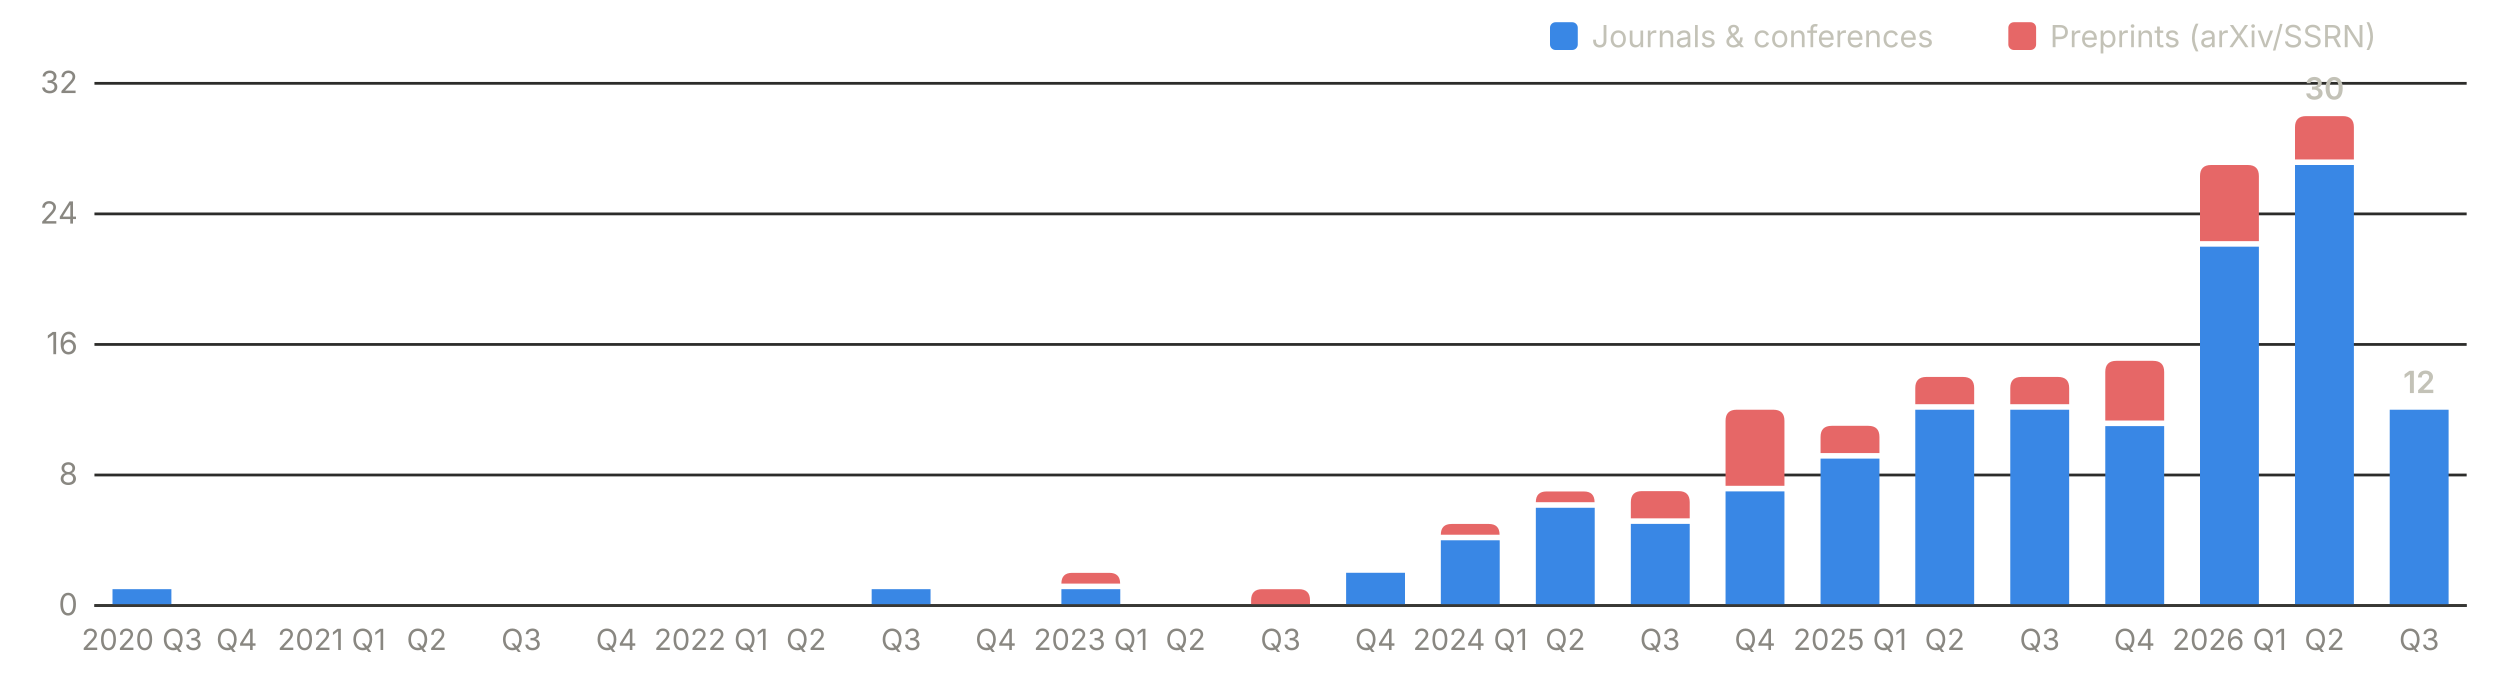
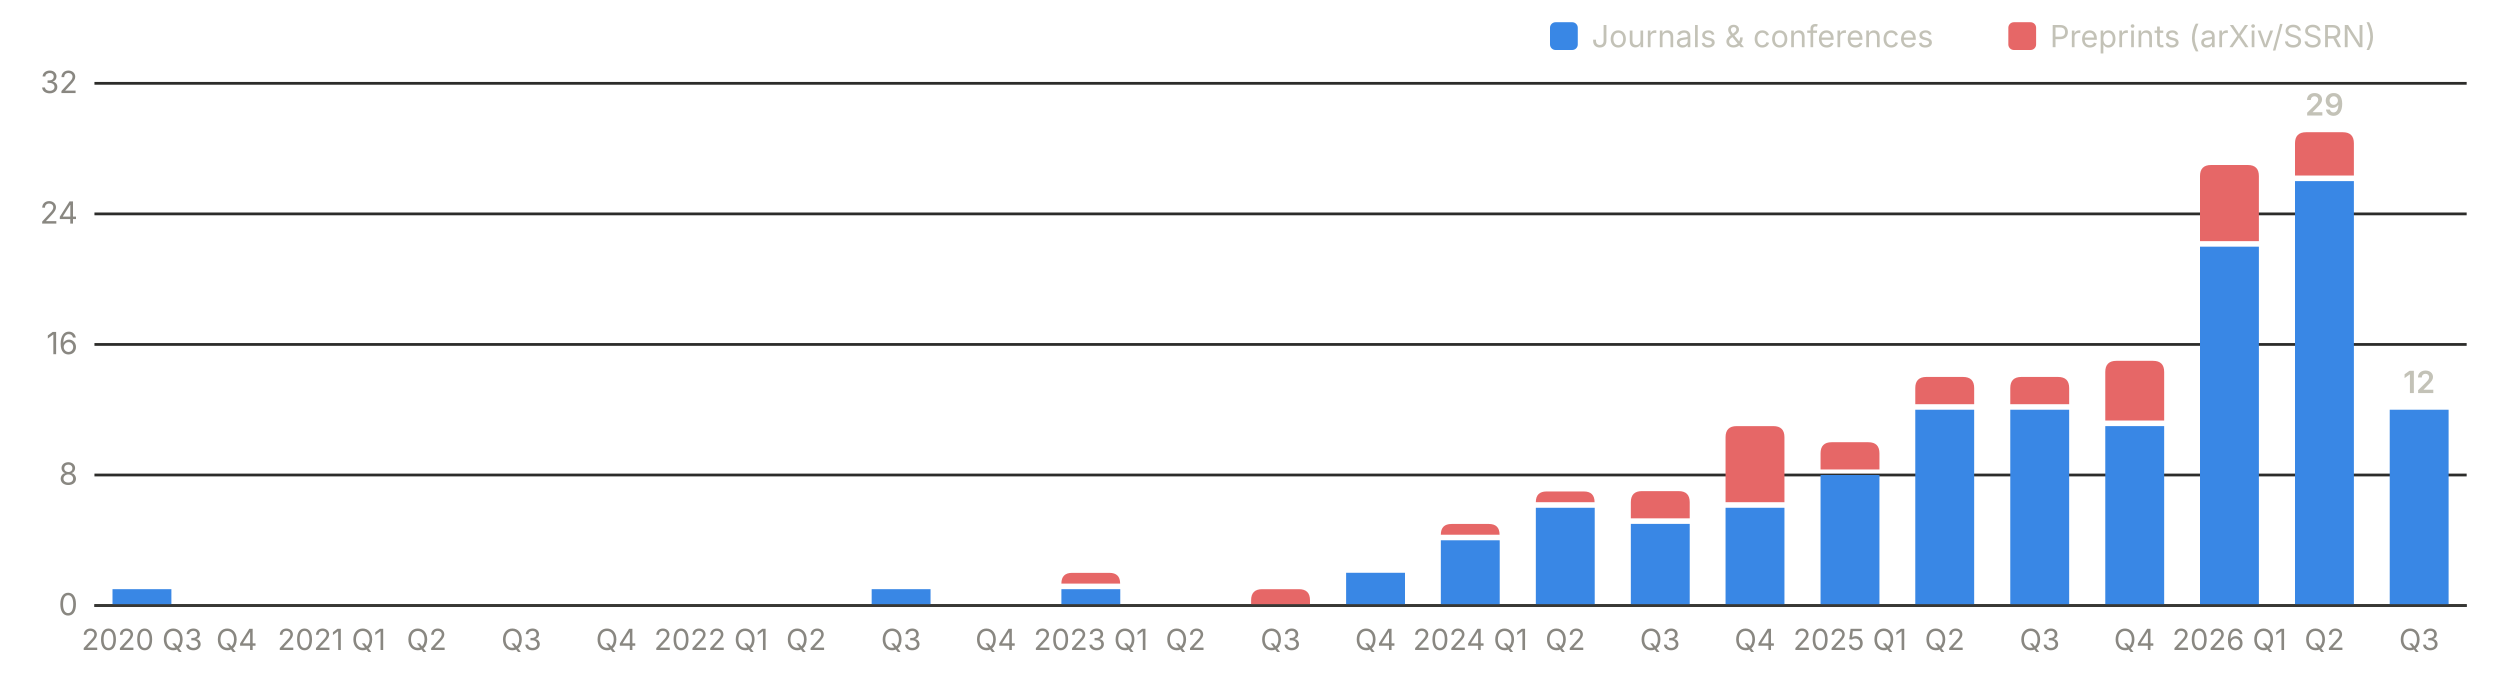
<svg xmlns="http://www.w3.org/2000/svg" viewBox="0 0 900 250" width="900" height="250" role="img" aria-label="Stacked bars of journal and preprint papers per quarter, 2020 Q3 to 2026 Q3">
  <line x1="34" y1="218.0" x2="888" y2="218.0" stroke="#2c2c2a" stroke-width="1" />
  <text x="28" y="221.5" text-anchor="end" font-family="system-ui,-apple-system,Segoe UI,sans-serif" font-size="11" fill="#898781">0</text>
  <line x1="34" y1="171.0" x2="888" y2="171.0" stroke="#2c2c2a" stroke-width="1" />
  <text x="28" y="174.5" text-anchor="end" font-family="system-ui,-apple-system,Segoe UI,sans-serif" font-size="11" fill="#898781">8</text>
  <line x1="34" y1="124.0" x2="888" y2="124.0" stroke="#2c2c2a" stroke-width="1" />
  <text x="28" y="127.5" text-anchor="end" font-family="system-ui,-apple-system,Segoe UI,sans-serif" font-size="11" fill="#898781">16</text>
  <line x1="34" y1="77.0" x2="888" y2="77.0" stroke="#2c2c2a" stroke-width="1" />
  <text x="28" y="80.5" text-anchor="end" font-family="system-ui,-apple-system,Segoe UI,sans-serif" font-size="11" fill="#898781">24</text>
  <line x1="34" y1="30.0" x2="888" y2="30.0" stroke="#2c2c2a" stroke-width="1" />
  <text x="28" y="33.5" text-anchor="end" font-family="system-ui,-apple-system,Segoe UI,sans-serif" font-size="11" fill="#898781">32</text>
  <rect x="558" y="8" width="10" height="10" rx="2" fill="#3987e5" />
  <text x="573" y="17" font-family="system-ui,-apple-system,Segoe UI,sans-serif" font-size="11" fill="#c3c2b7">Journals &amp; conferences</text>
  <rect x="723" y="8" width="10" height="10" rx="2" fill="#e66767" />
  <text x="738" y="17" font-family="system-ui,-apple-system,Segoe UI,sans-serif" font-size="11" fill="#c3c2b7">Preprints (arXiv/SSRN)</text>
  <rect x="40.5" y="212.1" width="21.2" height="5.9" fill="#3987e5" />
  <text x="51.1" y="234" text-anchor="middle" font-family="system-ui,-apple-system,Segoe UI,sans-serif" font-size="10.5" fill="#898781">2020 Q3</text>
  <text x="85.2" y="234" text-anchor="middle" font-family="system-ui,-apple-system,Segoe UI,sans-serif" font-size="10.5" fill="#898781">Q4</text>
  <text x="119.4" y="234" text-anchor="middle" font-family="system-ui,-apple-system,Segoe UI,sans-serif" font-size="10.5" fill="#898781">2021 Q1</text>
  <text x="153.6" y="234" text-anchor="middle" font-family="system-ui,-apple-system,Segoe UI,sans-serif" font-size="10.5" fill="#898781">Q2</text>
  <text x="187.7" y="234" text-anchor="middle" font-family="system-ui,-apple-system,Segoe UI,sans-serif" font-size="10.5" fill="#898781">Q3</text>
  <text x="221.9" y="234" text-anchor="middle" font-family="system-ui,-apple-system,Segoe UI,sans-serif" font-size="10.5" fill="#898781">Q4</text>
  <text x="256.0" y="234" text-anchor="middle" font-family="system-ui,-apple-system,Segoe UI,sans-serif" font-size="10.5" fill="#898781">2022 Q1</text>
  <text x="290.2" y="234" text-anchor="middle" font-family="system-ui,-apple-system,Segoe UI,sans-serif" font-size="10.5" fill="#898781">Q2</text>
  <rect x="313.8" y="212.1" width="21.2" height="5.9" fill="#3987e5" />
  <text x="324.4" y="234" text-anchor="middle" font-family="system-ui,-apple-system,Segoe UI,sans-serif" font-size="10.5" fill="#898781">Q3</text>
  <text x="358.5" y="234" text-anchor="middle" font-family="system-ui,-apple-system,Segoe UI,sans-serif" font-size="10.5" fill="#898781">Q4</text>
  <rect x="382.1" y="212.1" width="21.2" height="5.9" fill="#3987e5" />
  <path d="M382.1,210.1 v-0.0 q0,-3.875 3.875,-3.875 h13.4 q3.875,0 3.875,3.875 v0.0 z" fill="#e66767" />
  <text x="392.7" y="234" text-anchor="middle" font-family="system-ui,-apple-system,Segoe UI,sans-serif" font-size="10.5" fill="#898781">2023 Q1</text>
  <text x="426.8" y="234" text-anchor="middle" font-family="system-ui,-apple-system,Segoe UI,sans-serif" font-size="10.5" fill="#898781">Q2</text>
  <path d="M450.4,218.0 v-1.9 q0,-4.0 4.0,-4.0 h13.2 q4.0,0 4.0,4.0 v1.9 z" fill="#e66767" />
  <text x="461.0" y="234" text-anchor="middle" font-family="system-ui,-apple-system,Segoe UI,sans-serif" font-size="10.5" fill="#898781">Q3</text>
  <rect x="484.6" y="206.2" width="21.2" height="11.8" fill="#3987e5" />
  <text x="495.2" y="234" text-anchor="middle" font-family="system-ui,-apple-system,Segoe UI,sans-serif" font-size="10.5" fill="#898781">Q4</text>
  <rect x="518.7" y="194.5" width="21.2" height="23.5" fill="#3987e5" />
  <path d="M518.7,192.5 v-0.0 q0,-3.875 3.875,-3.875 h13.4 q3.875,0 3.875,3.875 v0.0 z" fill="#e66767" />
  <text x="529.3" y="234" text-anchor="middle" font-family="system-ui,-apple-system,Segoe UI,sans-serif" font-size="10.5" fill="#898781">2024 Q1</text>
  <rect x="552.9" y="182.8" width="21.2" height="35.2" fill="#3987e5" />
  <path d="M552.9,180.8 v-0.0 q0,-3.875 3.875,-3.875 h13.4 q3.875,0 3.875,3.875 v0.0 z" fill="#e66767" />
  <text x="563.5" y="234" text-anchor="middle" font-family="system-ui,-apple-system,Segoe UI,sans-serif" font-size="10.5" fill="#898781">Q2</text>
  <rect x="587.1" y="188.6" width="21.2" height="29.4" fill="#3987e5" />
  <path d="M587.1,186.6 v-5.8 q0,-4.0 4.0,-4.0 h13.2 q4.0,0 4.0,4.0 v5.8 z" fill="#e66767" />
  <text x="597.6" y="234" text-anchor="middle" font-family="system-ui,-apple-system,Segoe UI,sans-serif" font-size="10.5" fill="#898781">Q3</text>
-   <rect x="621.2" y="176.9" width="21.2" height="41.1" fill="#3987e5" />
-   <path d="M621.2,174.9 v-23.4 q0,-4.0 4.0,-4.0 h13.2 q4.0,0 4.0,4.0 v23.4 z" fill="#e66767" />
+   <rect x="621.2" y="182.8" width="21.2" height="35.2" fill="#3987e5" />
+   <path d="M621.2,180.8 v-23.4 q0,-4.0 4.0,-4.0 h13.2 q4.0,0 4.0,4.0 v23.4 z" fill="#e66767" />
  <text x="631.8" y="234" text-anchor="middle" font-family="system-ui,-apple-system,Segoe UI,sans-serif" font-size="10.5" fill="#898781">Q4</text>
-   <rect x="655.4" y="165.1" width="21.2" height="52.9" fill="#3987e5" />
-   <path d="M655.4,163.1 v-5.8 q0,-4.0 4.0,-4.0 h13.2 q4.0,0 4.0,4.0 v5.8 z" fill="#e66767" />
+   <rect x="655.4" y="171.0" width="21.2" height="47.0" fill="#3987e5" />
+   <path d="M655.4,169.0 v-5.8 q0,-4.0 4.0,-4.0 h13.2 q4.0,0 4.0,4.0 v5.8 z" fill="#e66767" />
  <text x="666.0" y="234" text-anchor="middle" font-family="system-ui,-apple-system,Segoe UI,sans-serif" font-size="10.5" fill="#898781">2025 Q1</text>
  <rect x="689.5" y="147.5" width="21.2" height="70.5" fill="#3987e5" />
  <path d="M689.5,145.5 v-5.8 q0,-4.0 4.0,-4.0 h13.2 q4.0,0 4.0,4.0 v5.8 z" fill="#e66767" />
  <text x="700.1" y="234" text-anchor="middle" font-family="system-ui,-apple-system,Segoe UI,sans-serif" font-size="10.5" fill="#898781">Q2</text>
  <rect x="723.7" y="147.5" width="21.2" height="70.5" fill="#3987e5" />
  <path d="M723.7,145.5 v-5.8 q0,-4.0 4.0,-4.0 h13.2 q4.0,0 4.0,4.0 v5.8 z" fill="#e66767" />
  <text x="734.3" y="234" text-anchor="middle" font-family="system-ui,-apple-system,Segoe UI,sans-serif" font-size="10.5" fill="#898781">Q3</text>
  <rect x="757.9" y="153.4" width="21.2" height="64.6" fill="#3987e5" />
  <path d="M757.9,151.4 v-17.5 q0,-4.0 4.0,-4.0 h13.2 q4.0,0 4.0,4.0 v17.5 z" fill="#e66767" />
  <text x="768.4" y="234" text-anchor="middle" font-family="system-ui,-apple-system,Segoe UI,sans-serif" font-size="10.5" fill="#898781">Q4</text>
  <rect x="792.0" y="88.8" width="21.2" height="129.2" fill="#3987e5" />
  <path d="M792.0,86.8 v-23.4 q0,-4.0 4.0,-4.0 h13.2 q4.0,0 4.0,4.0 v23.4 z" fill="#e66767" />
  <text x="802.6" y="234" text-anchor="middle" font-family="system-ui,-apple-system,Segoe UI,sans-serif" font-size="10.5" fill="#898781">2026 Q1</text>
-   <rect x="826.2" y="59.4" width="21.2" height="158.6" fill="#3987e5" />
-   <path d="M826.2,57.4 v-11.6 q0,-4.0 4.0,-4.0 h13.2 q4.0,0 4.0,4.0 v11.6 z" fill="#e66767" />
-   <text x="836.8" y="35.8" text-anchor="middle" font-family="system-ui,-apple-system,Segoe UI,sans-serif" font-size="11" font-weight="600" fill="#c3c2b7">30</text>
+   <rect x="826.2" y="65.2" width="21.2" height="152.8" fill="#3987e5" />
+   <path d="M826.2,63.2 v-11.6 q0,-4.0 4.0,-4.0 h13.2 q4.0,0 4.0,4.0 v11.6 z" fill="#e66767" />
+   <text x="836.8" y="41.6" text-anchor="middle" font-family="system-ui,-apple-system,Segoe UI,sans-serif" font-size="11" font-weight="600" fill="#c3c2b7">29</text>
  <text x="836.8" y="234" text-anchor="middle" font-family="system-ui,-apple-system,Segoe UI,sans-serif" font-size="10.5" fill="#898781">Q2</text>
  <rect x="860.3" y="147.5" width="21.2" height="70.5" fill="#3987e5" />
  <text x="870.9" y="141.5" text-anchor="middle" font-family="system-ui,-apple-system,Segoe UI,sans-serif" font-size="11" font-weight="600" fill="#c3c2b7">12</text>
  <text x="870.9" y="234" text-anchor="middle" font-family="system-ui,-apple-system,Segoe UI,sans-serif" font-size="10.5" fill="#898781">Q3</text>
  <line x1="34" y1="218" x2="888" y2="218" stroke="#383835" stroke-width="1" />
</svg>
